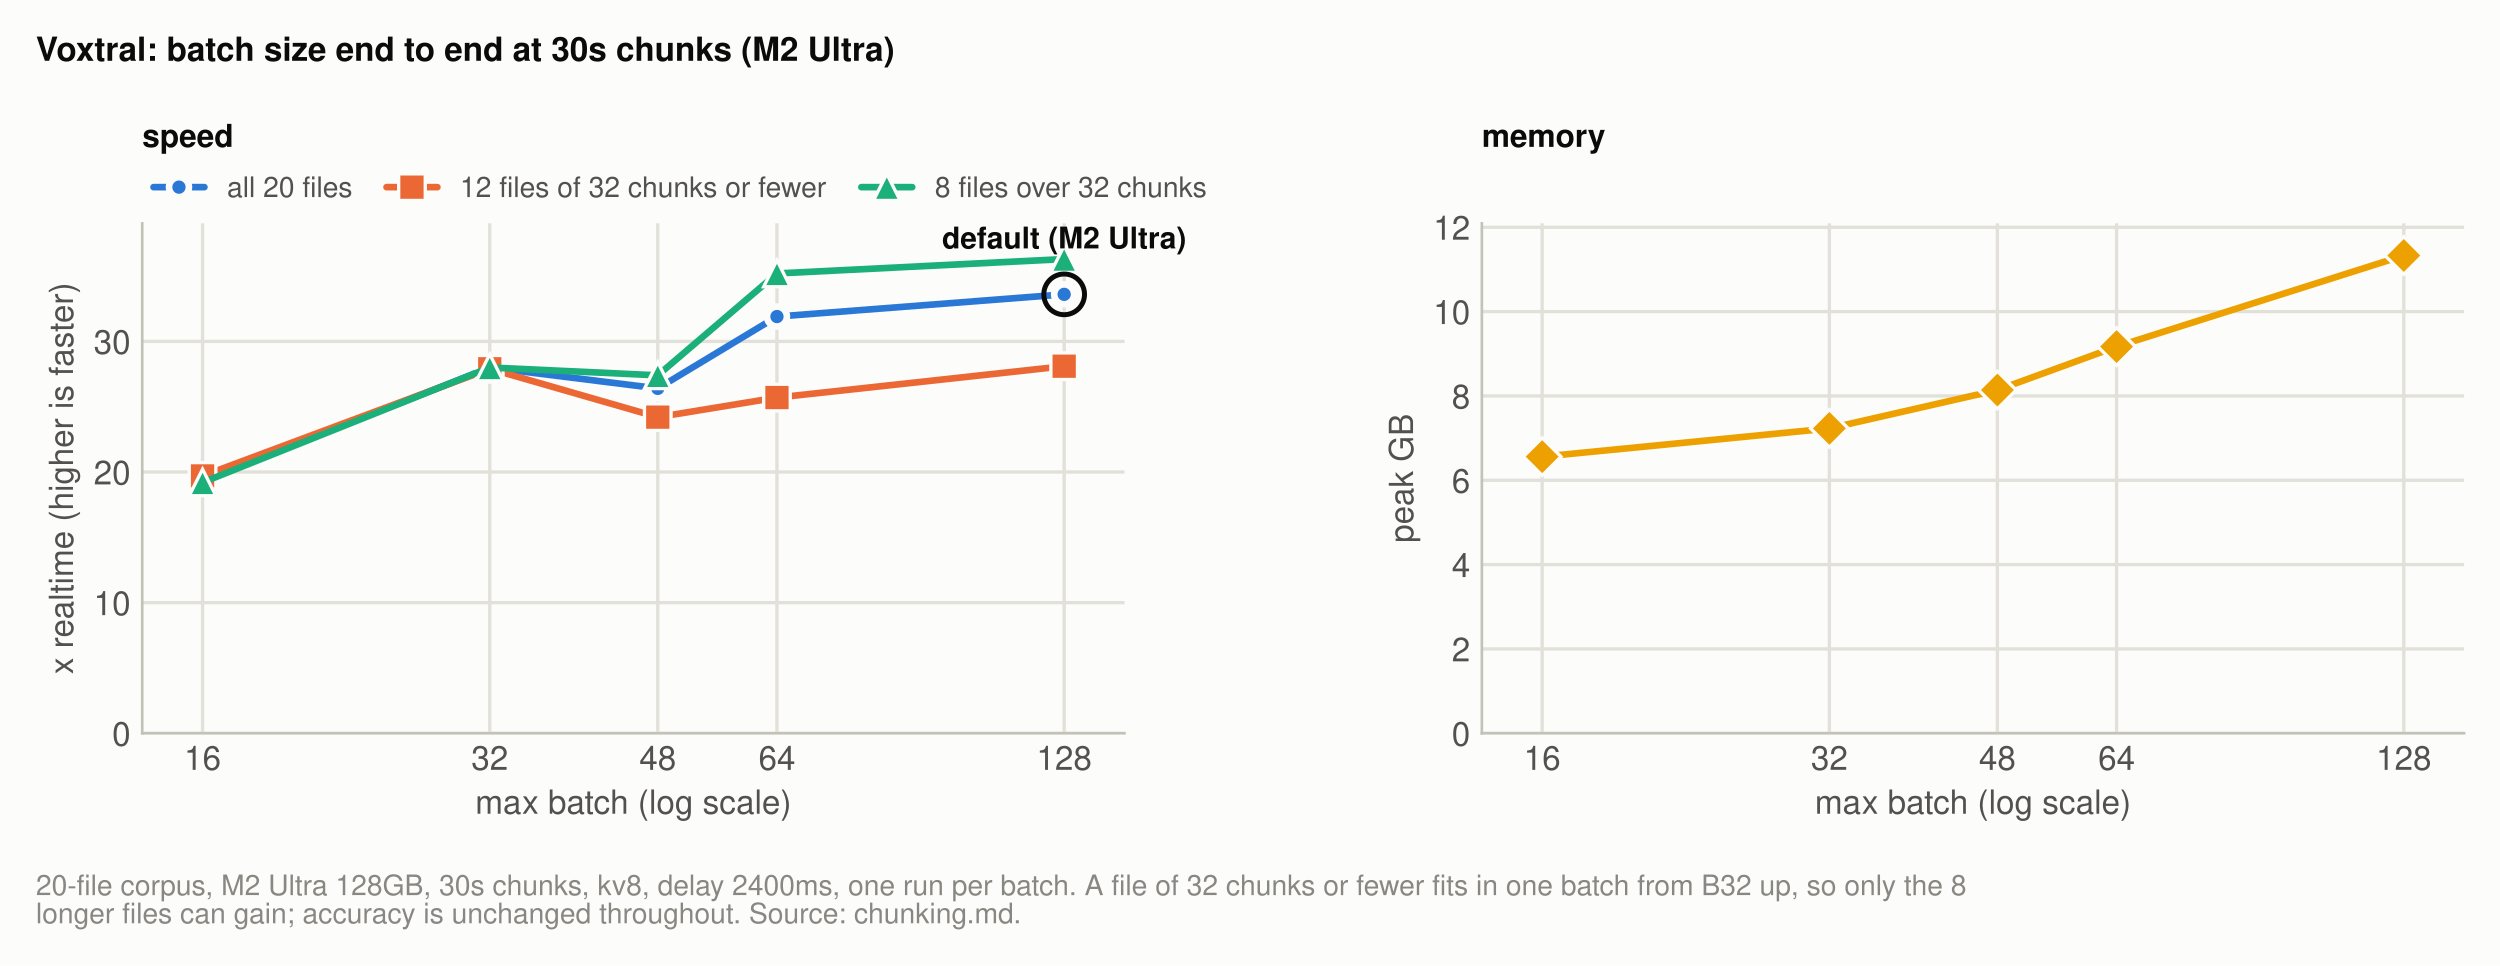
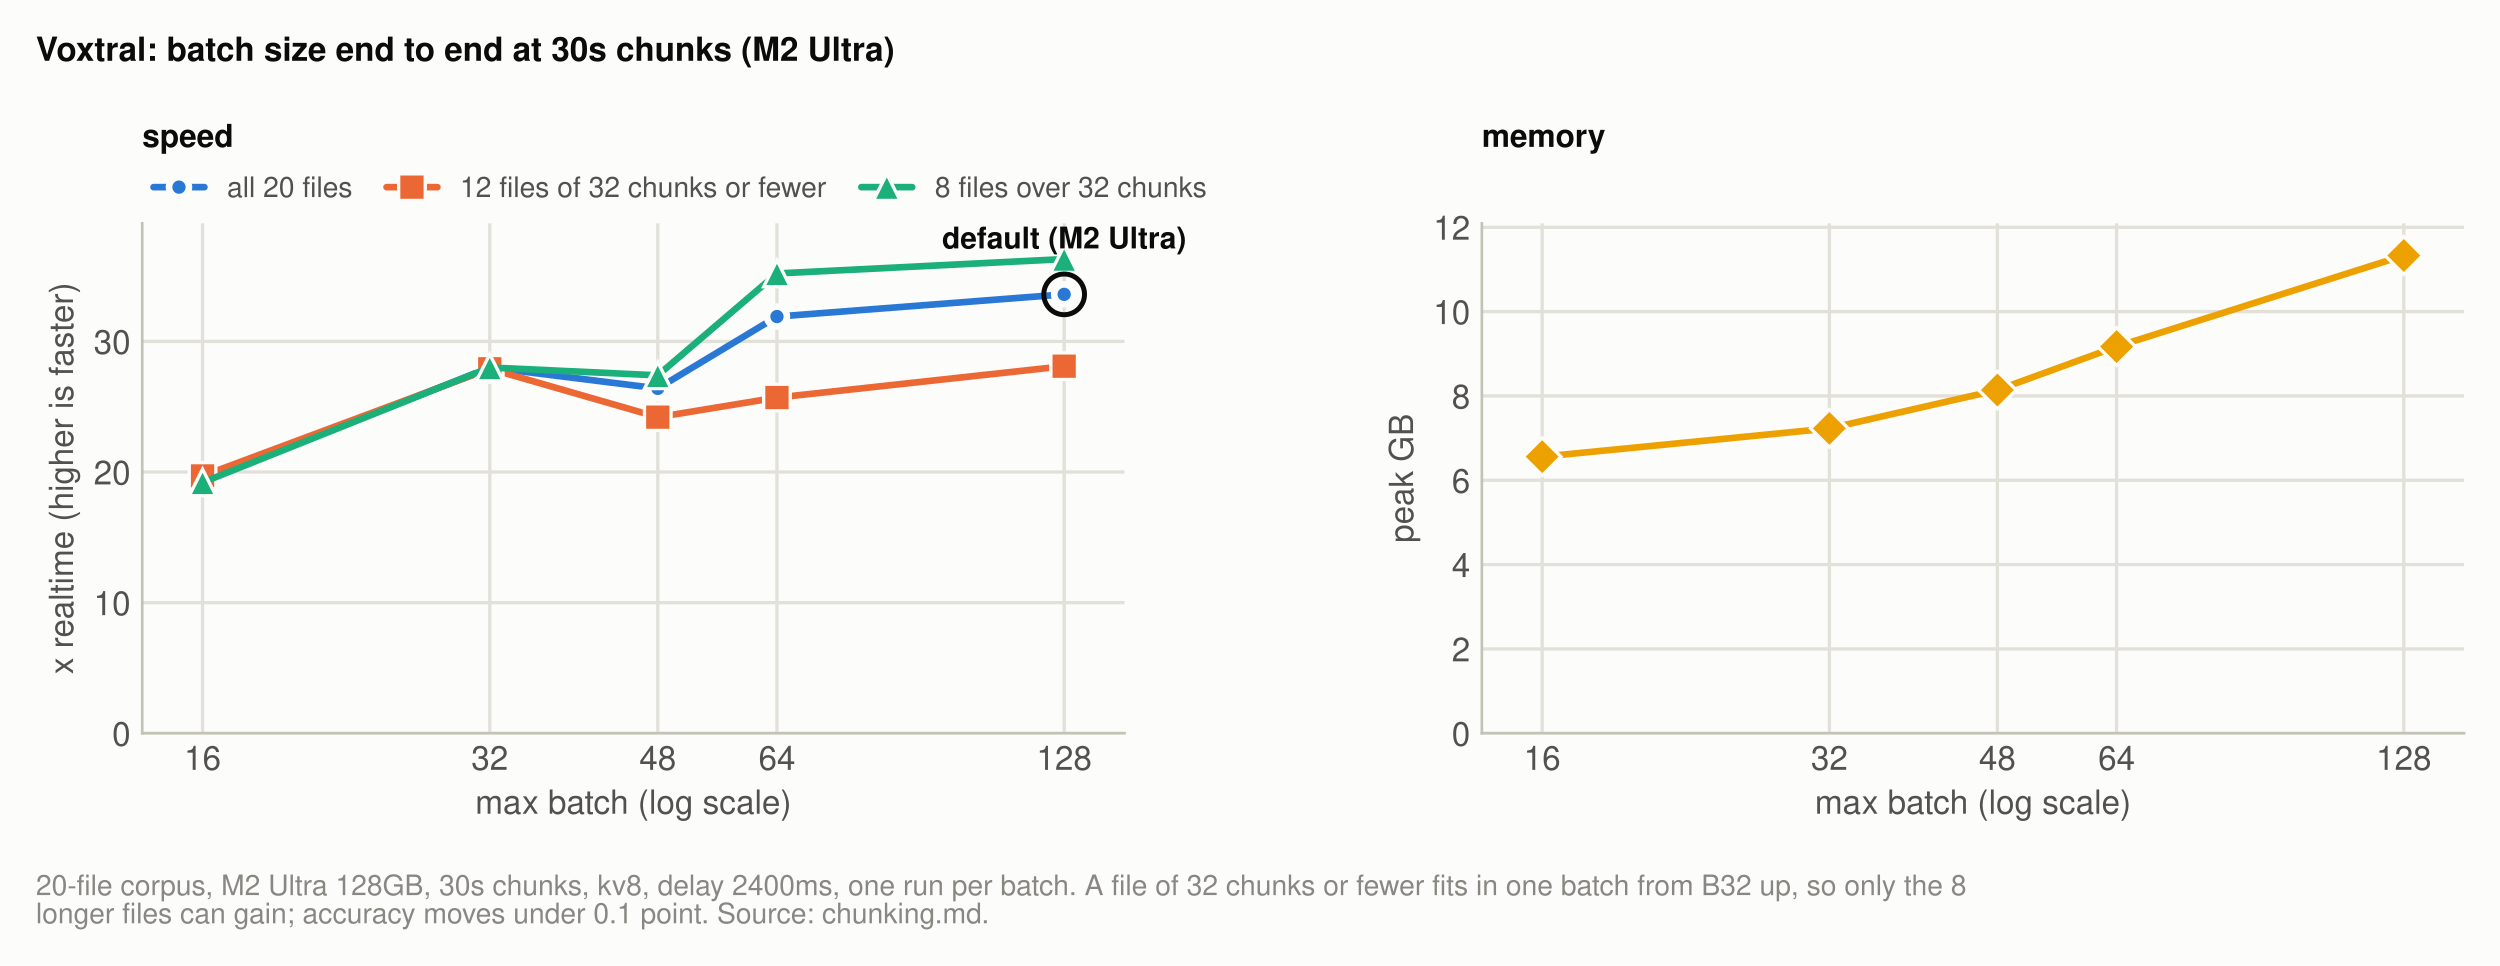
<svg xmlns="http://www.w3.org/2000/svg" xmlns:xlink="http://www.w3.org/1999/xlink" width="752.112pt" height="290.559pt" viewBox="0 0 752.112 290.559" version="1.1">
  <defs>
    <style type="text/css">*{stroke-linejoin: round; stroke-linecap: butt}</style>
  </defs>
  <g id="figure_1">
    <g id="patch_1">
      <path d="M -0 290.559  L 752.112 290.559  L 752.112 0  L -0 0  z " style="fill: #fcfcfb" />
    </g>
    <g id="axes_1">
      <g id="patch_2">
        <path d="M 42.792 220.601  L 338.293 220.601  L 338.293 67.19  L 42.792 67.19  z " style="fill: #fcfcfb" />
      </g>
      <g id="matplotlib.axis_1">
        <g id="xtick_1">
          <g id="line2d_1">
            <path d="M 60.937 220.601  L 60.937 67.19  " clip-path="url(#p7ca13a109e)" style="fill: none; stroke: #e1e0d9; stroke-linecap: round" />
          </g>
          <g id="line2d_2" />
          <g id="text_1">
            <text style="font-size: 10px; font-family: 'Helvetica', 'Arial', 'DejaVu Sans'; text-anchor: middle; fill: #52514e" x="60.937" y="231.601" transform="rotate(-0 60.93679 231.6008)">16</text>
          </g>
        </g>
        <g id="xtick_2">
          <g id="line2d_3">
            <path d="M 147.341 220.601  L 147.341 67.19  " clip-path="url(#p7ca13a109e)" style="fill: none; stroke: #e1e0d9; stroke-linecap: round" />
          </g>
          <g id="line2d_4" />
          <g id="text_2">
            <text style="font-size: 10px; font-family: 'Helvetica', 'Arial', 'DejaVu Sans'; text-anchor: middle; fill: #52514e" x="147.341" y="231.601" transform="rotate(-0 147.3406 231.6008)">32</text>
          </g>
        </g>
        <g id="xtick_3">
          <g id="line2d_5">
            <path d="M 197.884 220.601  L 197.884 67.19  " clip-path="url(#p7ca13a109e)" style="fill: none; stroke: #e1e0d9; stroke-linecap: round" />
          </g>
          <g id="line2d_6" />
          <g id="text_3">
            <text style="font-size: 10px; font-family: 'Helvetica', 'Arial', 'DejaVu Sans'; text-anchor: middle; fill: #52514e" x="197.884" y="231.601" transform="rotate(-0 197.8835 231.6008)">48</text>
          </g>
        </g>
        <g id="xtick_4">
          <g id="line2d_7">
            <path d="M 233.744 220.601  L 233.744 67.19  " clip-path="url(#p7ca13a109e)" style="fill: none; stroke: #e1e0d9; stroke-linecap: round" />
          </g>
          <g id="line2d_8" />
          <g id="text_4">
            <text style="font-size: 10px; font-family: 'Helvetica', 'Arial', 'DejaVu Sans'; text-anchor: middle; fill: #52514e" x="233.744" y="231.601" transform="rotate(-0 233.7443 231.6008)">64</text>
          </g>
        </g>
        <g id="xtick_5">
          <g id="line2d_9">
            <path d="M 320.148 220.601  L 320.148 67.19  " clip-path="url(#p7ca13a109e)" style="fill: none; stroke: #e1e0d9; stroke-linecap: round" />
          </g>
          <g id="line2d_10" />
          <g id="text_5">
            <text style="font-size: 10px; font-family: 'Helvetica', 'Arial', 'DejaVu Sans'; text-anchor: middle; fill: #52514e" x="320.148" y="231.601" transform="rotate(-0 320.1481 231.6008)">128</text>
          </g>
        </g>
        <g id="text_6">
          <text style="font-size: 10px; font-family: 'Helvetica', 'Arial', 'DejaVu Sans'; text-anchor: middle; fill: #52514e" x="190.542" y="244.8" transform="rotate(-0 190.5425 244.8)">max batch (log scale)</text>
        </g>
      </g>
      <g id="matplotlib.axis_2">
        <g id="ytick_1">
          <g id="line2d_11">
            <path d="M 42.792 220.601  L 338.293 220.601  " clip-path="url(#p7ca13a109e)" style="fill: none; stroke: #e1e0d9; stroke-linecap: round" />
          </g>
          <g id="line2d_12" />
          <g id="text_7">
            <text style="font-size: 10px; font-family: 'Helvetica', 'Arial', 'DejaVu Sans'; text-anchor: end; fill: #52514e" x="39.292" y="224.351" transform="rotate(-0 39.292 224.3508)">0</text>
          </g>
        </g>
        <g id="ytick_2">
          <g id="line2d_13">
            <path d="M 42.792 181.301  L 338.293 181.301  " clip-path="url(#p7ca13a109e)" style="fill: none; stroke: #e1e0d9; stroke-linecap: round" />
          </g>
          <g id="line2d_14" />
          <g id="text_8">
            <text style="font-size: 10px; font-family: 'Helvetica', 'Arial', 'DejaVu Sans'; text-anchor: end; fill: #52514e" x="39.292" y="185.051" transform="rotate(-0 39.292 185.051)">10</text>
          </g>
        </g>
        <g id="ytick_3">
          <g id="line2d_15">
            <path d="M 42.792 142.001  L 338.293 142.001  " clip-path="url(#p7ca13a109e)" style="fill: none; stroke: #e1e0d9; stroke-linecap: round" />
          </g>
          <g id="line2d_16" />
          <g id="text_9">
            <text style="font-size: 10px; font-family: 'Helvetica', 'Arial', 'DejaVu Sans'; text-anchor: end; fill: #52514e" x="39.292" y="145.751" transform="rotate(-0 39.292 145.7511)">20</text>
          </g>
        </g>
        <g id="ytick_4">
          <g id="line2d_17">
            <path d="M 42.792 102.701  L 338.293 102.701  " clip-path="url(#p7ca13a109e)" style="fill: none; stroke: #e1e0d9; stroke-linecap: round" />
          </g>
          <g id="line2d_18" />
          <g id="text_10">
            <text style="font-size: 10px; font-family: 'Helvetica', 'Arial', 'DejaVu Sans'; text-anchor: end; fill: #52514e" x="39.292" y="106.451" transform="rotate(-0 39.292 106.4513)">30</text>
          </g>
        </g>
        <g id="text_11">
          <text style="font-size: 10px; font-family: 'Helvetica', 'Arial', 'DejaVu Sans'; text-anchor: middle; fill: #52514e" x="21.958" y="143.895" transform="rotate(-90 21.95763 143.8954)">x realtime (higher is faster)</text>
        </g>
      </g>
      <g id="patch_3">
        <path d="M 42.792 220.601  L 42.792 67.19  " style="fill: none; stroke: #c3c2b7; stroke-width: 0.8; stroke-linejoin: miter; stroke-linecap: square" />
      </g>
      <g id="patch_4">
        <path d="M 42.792 220.601  L 338.293 220.601  " style="fill: none; stroke: #c3c2b7; stroke-width: 0.8; stroke-linejoin: miter; stroke-linecap: square" />
      </g>
      <g id="line2d_19">
        <path d="M 60.937 144.752  L 147.341 110.561  L 197.884 116.849  L 233.744 95.234  L 320.148 88.553  " clip-path="url(#p7ca13a109e)" style="fill: none; stroke: #2a78d6; stroke-width: 2; stroke-linecap: round" />
        <defs>
          <path id="m18ba76b1aa" d="M 0 3  C 0.796 3 1.559 2.684 2.121 2.121  C 2.684 1.559 3 0.796 3 0  C 3 -0.796 2.684 -1.559 2.121 -2.121  C 1.559 -2.684 0.796 -3 0 -3  C -0.796 -3 -1.559 -2.684 -2.121 -2.121  C -2.684 -1.559 -3 -0.796 -3 0  C -3 0.796 -2.684 1.559 -2.121 2.121  C -1.559 2.684 -0.796 3 0 3  z " style="stroke: #fcfcfb; stroke-width: 2" />
        </defs>
        <g clip-path="url(#p7ca13a109e)">
          <use xlink:href="#m18ba76b1aa" x="60.937" y="144.752" style="fill: #2a78d6; stroke: #fcfcfb; stroke-width: 2" />
          <use xlink:href="#m18ba76b1aa" x="147.341" y="110.561" style="fill: #2a78d6; stroke: #fcfcfb; stroke-width: 2" />
          <use xlink:href="#m18ba76b1aa" x="197.884" y="116.849" style="fill: #2a78d6; stroke: #fcfcfb; stroke-width: 2" />
          <use xlink:href="#m18ba76b1aa" x="233.744" y="95.234" style="fill: #2a78d6; stroke: #fcfcfb; stroke-width: 2" />
          <use xlink:href="#m18ba76b1aa" x="320.148" y="88.553" style="fill: #2a78d6; stroke: #fcfcfb; stroke-width: 2" />
        </g>
      </g>
      <g id="line2d_20">
        <path d="M 60.937 143.18  L 147.341 110.954  L 197.884 125.495  L 233.744 119.6  L 320.148 110.168  " clip-path="url(#p7ca13a109e)" style="fill: none; stroke: #eb6834; stroke-width: 2; stroke-linecap: round" />
        <defs>
          <path id="m658b94c491" d="M -4 4  L 4 4  L 4 -4  L -4 -4  z " style="stroke: #fcfcfb; stroke-linejoin: miter" />
        </defs>
        <g clip-path="url(#p7ca13a109e)">
          <use xlink:href="#m658b94c491" x="60.937" y="143.18" style="fill: #eb6834; stroke: #fcfcfb; stroke-linejoin: miter" />
          <use xlink:href="#m658b94c491" x="147.341" y="110.954" style="fill: #eb6834; stroke: #fcfcfb; stroke-linejoin: miter" />
          <use xlink:href="#m658b94c491" x="197.884" y="125.495" style="fill: #eb6834; stroke: #fcfcfb; stroke-linejoin: miter" />
          <use xlink:href="#m658b94c491" x="233.744" y="119.6" style="fill: #eb6834; stroke: #fcfcfb; stroke-linejoin: miter" />
          <use xlink:href="#m658b94c491" x="320.148" y="110.168" style="fill: #eb6834; stroke: #fcfcfb; stroke-linejoin: miter" />
        </g>
      </g>
      <g id="line2d_21">
        <path d="M 60.937 145.145  L 147.341 110.561  L 197.884 112.919  L 233.744 82.265  L 320.148 77.942  " clip-path="url(#p7ca13a109e)" style="fill: none; stroke: #1baf7a; stroke-width: 2; stroke-linecap: round" />
        <defs>
          <path id="m965ecce357" d="M 0 -4  L -4 4  L 4 4  z " style="stroke: #fcfcfb; stroke-linejoin: miter" />
        </defs>
        <g clip-path="url(#p7ca13a109e)">
          <use xlink:href="#m965ecce357" x="60.937" y="145.145" style="fill: #1baf7a; stroke: #fcfcfb; stroke-linejoin: miter" />
          <use xlink:href="#m965ecce357" x="147.341" y="110.561" style="fill: #1baf7a; stroke: #fcfcfb; stroke-linejoin: miter" />
          <use xlink:href="#m965ecce357" x="197.884" y="112.919" style="fill: #1baf7a; stroke: #fcfcfb; stroke-linejoin: miter" />
          <use xlink:href="#m965ecce357" x="233.744" y="82.265" style="fill: #1baf7a; stroke: #fcfcfb; stroke-linejoin: miter" />
          <use xlink:href="#m965ecce357" x="320.148" y="77.942" style="fill: #1baf7a; stroke: #fcfcfb; stroke-linejoin: miter" />
        </g>
      </g>
      <g id="text_12">
        <text style="font-weight: 700; font-size: 9px; font-family: 'Helvetica', 'Arial', 'DejaVu Sans'; text-anchor: middle; fill: #0b0b0b" x="320.148" y="74.738" transform="rotate(-0 320.1481 74.73791)">default (M2 Ultra)</text>
      </g>
      <g id="text_13">
        <text style="font-weight: 700; font-size: 9.5px; font-family: 'Helvetica', 'Arial', 'DejaVu Sans'; text-anchor: start; fill: #0b0b0b" x="42.792" y="44.19" transform="rotate(-0 42.792 44.19)">speed</text>
      </g>
      <g id="PathCollection_1">
        <path d="M 320.148 94.677  C 321.772 94.677 323.33 94.032 324.478 92.884  C 325.627 91.735 326.272 90.177 326.272 88.553  C 326.272 86.929 325.627 85.372 324.478 84.223  C 323.33 83.075 321.772 82.43 320.148 82.43  C 318.524 82.43 316.966 83.075 315.818 84.223  C 314.67 85.372 314.024 86.929 314.024 88.553  C 314.024 90.177 314.67 91.735 315.818 92.884  C 316.966 94.032 318.524 94.677 320.148 94.677  L 320.148 94.677  z " clip-path="url(#p7ca13a109e)" style="fill: none; stroke: #0b0b0b; stroke-width: 1.5" />
      </g>
      <g id="legend_1">
        <g id="line2d_22">
          <path d="M 46.192 56.302  L 53.842 56.302  L 61.492 56.302  " style="fill: none; stroke: #2a78d6; stroke-width: 2; stroke-linecap: round" />
          <g>
            <use xlink:href="#m18ba76b1aa" x="53.842" y="56.302" style="fill: #2a78d6; stroke: #fcfcfb; stroke-width: 2" />
          </g>
        </g>
        <g id="text_14">
          <text style="font-size: 8.5px; font-family: 'Helvetica', 'Arial', 'DejaVu Sans'; text-anchor: start; fill: #52514e" x="68.292" y="59.277" transform="rotate(-0 68.292 59.27745)">all 20 files</text>
        </g>
        <g id="line2d_23">
          <path d="M 116.288 56.302  L 123.938 56.302  L 131.588 56.302  " style="fill: none; stroke: #eb6834; stroke-width: 2; stroke-linecap: round" />
          <g>
            <use xlink:href="#m658b94c491" x="123.938" y="56.302" style="fill: #eb6834; stroke: #fcfcfb; stroke-linejoin: miter" />
          </g>
        </g>
        <g id="text_15">
          <text style="font-size: 8.5px; font-family: 'Helvetica', 'Arial', 'DejaVu Sans'; text-anchor: start; fill: #52514e" x="138.388" y="59.277" transform="rotate(-0 138.3878 59.27745)">12 files of 32 chunks or fewer</text>
        </g>
        <g id="line2d_24">
          <path d="M 259.138 56.302  L 266.788 56.302  L 274.438 56.302  " style="fill: none; stroke: #1baf7a; stroke-width: 2; stroke-linecap: round" />
          <g>
            <use xlink:href="#m965ecce357" x="266.788" y="56.302" style="fill: #1baf7a; stroke: #fcfcfb; stroke-linejoin: miter" />
          </g>
        </g>
        <g id="text_16">
          <text style="font-size: 8.5px; font-family: 'Helvetica', 'Arial', 'DejaVu Sans'; text-anchor: start; fill: #52514e" x="281.238" y="59.277" transform="rotate(-0 281.2382 59.27745)">8 files over 32 chunks</text>
        </g>
      </g>
    </g>
    <g id="axes_2">
      <g id="patch_5">
        <path d="M 445.811 220.601  L 741.312 220.601  L 741.312 67.19  L 445.811 67.19  z " style="fill: #fcfcfb" />
      </g>
      <g id="matplotlib.axis_3">
        <g id="xtick_6">
          <g id="line2d_25">
            <path d="M 463.956 220.601  L 463.956 67.19  " clip-path="url(#p3ab2fd335c)" style="fill: none; stroke: #e1e0d9; stroke-linecap: round" />
          </g>
          <g id="line2d_26" />
          <g id="text_17">
            <text style="font-size: 10px; font-family: 'Helvetica', 'Arial', 'DejaVu Sans'; text-anchor: middle; fill: #52514e" x="463.956" y="231.601" transform="rotate(-0 463.9559 231.6008)">16</text>
          </g>
        </g>
        <g id="xtick_7">
          <g id="line2d_27">
            <path d="M 550.36 220.601  L 550.36 67.19  " clip-path="url(#p3ab2fd335c)" style="fill: none; stroke: #e1e0d9; stroke-linecap: round" />
          </g>
          <g id="line2d_28" />
          <g id="text_18">
            <text style="font-size: 10px; font-family: 'Helvetica', 'Arial', 'DejaVu Sans'; text-anchor: middle; fill: #52514e" x="550.36" y="231.601" transform="rotate(-0 550.3597 231.6008)">32</text>
          </g>
        </g>
        <g id="xtick_8">
          <g id="line2d_29">
            <path d="M 600.903 220.601  L 600.903 67.19  " clip-path="url(#p3ab2fd335c)" style="fill: none; stroke: #e1e0d9; stroke-linecap: round" />
          </g>
          <g id="line2d_30" />
          <g id="text_19">
            <text style="font-size: 10px; font-family: 'Helvetica', 'Arial', 'DejaVu Sans'; text-anchor: middle; fill: #52514e" x="600.903" y="231.601" transform="rotate(-0 600.9026 231.6008)">48</text>
          </g>
        </g>
        <g id="xtick_9">
          <g id="line2d_31">
            <path d="M 636.763 220.601  L 636.763 67.19  " clip-path="url(#p3ab2fd335c)" style="fill: none; stroke: #e1e0d9; stroke-linecap: round" />
          </g>
          <g id="line2d_32" />
          <g id="text_20">
            <text style="font-size: 10px; font-family: 'Helvetica', 'Arial', 'DejaVu Sans'; text-anchor: middle; fill: #52514e" x="636.763" y="231.601" transform="rotate(-0 636.7634 231.6008)">64</text>
          </g>
        </g>
        <g id="xtick_10">
          <g id="line2d_33">
            <path d="M 723.167 220.601  L 723.167 67.19  " clip-path="url(#p3ab2fd335c)" style="fill: none; stroke: #e1e0d9; stroke-linecap: round" />
          </g>
          <g id="line2d_34" />
          <g id="text_21">
            <text style="font-size: 10px; font-family: 'Helvetica', 'Arial', 'DejaVu Sans'; text-anchor: middle; fill: #52514e" x="723.167" y="231.601" transform="rotate(-0 723.1672 231.6008)">128</text>
          </g>
        </g>
        <g id="text_22">
          <text style="font-size: 10px; font-family: 'Helvetica', 'Arial', 'DejaVu Sans'; text-anchor: middle; fill: #52514e" x="593.562" y="244.8" transform="rotate(-0 593.5615 244.8)">max batch (log scale)</text>
        </g>
      </g>
      <g id="matplotlib.axis_4">
        <g id="ytick_5">
          <g id="line2d_35">
            <path d="M 445.811 220.601  L 741.312 220.601  " clip-path="url(#p3ab2fd335c)" style="fill: none; stroke: #e1e0d9; stroke-linecap: round" />
          </g>
          <g id="line2d_36" />
          <g id="text_23">
            <text style="font-size: 10px; font-family: 'Helvetica', 'Arial', 'DejaVu Sans'; text-anchor: end; fill: #52514e" x="442.311" y="224.351" transform="rotate(-0 442.3111 224.3508)">0</text>
          </g>
        </g>
        <g id="ytick_6">
          <g id="line2d_37">
            <path d="M 445.811 195.229  L 741.312 195.229  " clip-path="url(#p3ab2fd335c)" style="fill: none; stroke: #e1e0d9; stroke-linecap: round" />
          </g>
          <g id="line2d_38" />
          <g id="text_24">
            <text style="font-size: 10px; font-family: 'Helvetica', 'Arial', 'DejaVu Sans'; text-anchor: end; fill: #52514e" x="442.311" y="198.979" transform="rotate(-0 442.3111 198.9794)">2</text>
          </g>
        </g>
        <g id="ytick_7">
          <g id="line2d_39">
            <path d="M 445.811 169.858  L 741.312 169.858  " clip-path="url(#p3ab2fd335c)" style="fill: none; stroke: #e1e0d9; stroke-linecap: round" />
          </g>
          <g id="line2d_40" />
          <g id="text_25">
            <text style="font-size: 10px; font-family: 'Helvetica', 'Arial', 'DejaVu Sans'; text-anchor: end; fill: #52514e" x="442.311" y="173.608" transform="rotate(-0 442.3111 173.608)">4</text>
          </g>
        </g>
        <g id="ytick_8">
          <g id="line2d_41">
            <path d="M 445.811 144.487  L 741.312 144.487  " clip-path="url(#p3ab2fd335c)" style="fill: none; stroke: #e1e0d9; stroke-linecap: round" />
          </g>
          <g id="line2d_42" />
          <g id="text_26">
            <text style="font-size: 10px; font-family: 'Helvetica', 'Arial', 'DejaVu Sans'; text-anchor: end; fill: #52514e" x="442.311" y="148.237" transform="rotate(-0 442.3111 148.2365)">6</text>
          </g>
        </g>
        <g id="ytick_9">
          <g id="line2d_43">
            <path d="M 445.811 119.115  L 741.312 119.115  " clip-path="url(#p3ab2fd335c)" style="fill: none; stroke: #e1e0d9; stroke-linecap: round" />
          </g>
          <g id="line2d_44" />
          <g id="text_27">
            <text style="font-size: 10px; font-family: 'Helvetica', 'Arial', 'DejaVu Sans'; text-anchor: end; fill: #52514e" x="442.311" y="122.865" transform="rotate(-0 442.3111 122.8651)">8</text>
          </g>
        </g>
        <g id="ytick_10">
          <g id="line2d_45">
            <path d="M 445.811 93.744  L 741.312 93.744  " clip-path="url(#p3ab2fd335c)" style="fill: none; stroke: #e1e0d9; stroke-linecap: round" />
          </g>
          <g id="line2d_46" />
          <g id="text_28">
            <text style="font-size: 10px; font-family: 'Helvetica', 'Arial', 'DejaVu Sans'; text-anchor: end; fill: #52514e" x="442.311" y="97.494" transform="rotate(-0 442.3111 97.49372)">10</text>
          </g>
        </g>
        <g id="ytick_11">
          <g id="line2d_47">
            <path d="M 445.811 68.372  L 741.312 68.372  " clip-path="url(#p3ab2fd335c)" style="fill: none; stroke: #e1e0d9; stroke-linecap: round" />
          </g>
          <g id="line2d_48" />
          <g id="text_29">
            <text style="font-size: 10px; font-family: 'Helvetica', 'Arial', 'DejaVu Sans'; text-anchor: end; fill: #52514e" x="442.311" y="72.122" transform="rotate(-0 442.3111 72.12231)">12</text>
          </g>
        </g>
        <g id="text_30">
          <text style="font-size: 10px; font-family: 'Helvetica', 'Arial', 'DejaVu Sans'; text-anchor: middle; fill: #52514e" x="425.105" y="143.895" transform="rotate(-90 425.1048 143.8954)">peak GB</text>
        </g>
      </g>
      <g id="patch_6">
        <path d="M 445.811 220.601  L 445.811 67.19  " style="fill: none; stroke: #c3c2b7; stroke-width: 0.8; stroke-linejoin: miter; stroke-linecap: square" />
      </g>
      <g id="patch_7">
        <path d="M 445.811 220.601  L 741.312 220.601  " style="fill: none; stroke: #c3c2b7; stroke-width: 0.8; stroke-linejoin: miter; stroke-linecap: square" />
      </g>
      <g id="line2d_49">
        <path d="M 463.956 137.383  L 550.36 128.883  L 600.903 117.339  L 636.763 104.273  L 723.167 76.872  " clip-path="url(#p3ab2fd335c)" style="fill: none; stroke: #eda100; stroke-width: 2; stroke-linecap: round" />
        <defs>
          <path id="m0f33ec3105" d="M -0 5.657  L 5.657 0  L 0 -5.657  L -5.657 -0  z " style="stroke: #fcfcfb; stroke-linejoin: miter" />
        </defs>
        <g clip-path="url(#p3ab2fd335c)">
          <use xlink:href="#m0f33ec3105" x="463.956" y="137.383" style="fill: #eda100; stroke: #fcfcfb; stroke-linejoin: miter" />
          <use xlink:href="#m0f33ec3105" x="550.36" y="128.883" style="fill: #eda100; stroke: #fcfcfb; stroke-linejoin: miter" />
          <use xlink:href="#m0f33ec3105" x="600.903" y="117.339" style="fill: #eda100; stroke: #fcfcfb; stroke-linejoin: miter" />
          <use xlink:href="#m0f33ec3105" x="636.763" y="104.273" style="fill: #eda100; stroke: #fcfcfb; stroke-linejoin: miter" />
          <use xlink:href="#m0f33ec3105" x="723.167" y="76.872" style="fill: #eda100; stroke: #fcfcfb; stroke-linejoin: miter" />
        </g>
      </g>
      <g id="text_31">
        <text style="font-weight: 700; font-size: 9.5px; font-family: 'Helvetica', 'Arial', 'DejaVu Sans'; text-anchor: start; fill: #0b0b0b" x="445.811" y="44.19" transform="rotate(-0 445.8111 44.19)">memory</text>
      </g>
    </g>
    <g id="text_32">
      <text style="font-weight: 700; font-size: 10px; font-family: 'Helvetica', 'Arial', 'DejaVu Sans'; text-anchor: start; fill: #0b0b0b" x="10.8" y="18.3" transform="rotate(-0 10.8 18.3)">Voxtral: batch size end to end at 30s chunks (M2 Ultra)</text>
    </g>
    <g id="text_33">
      <text style="font-size: 8.5px; font-family: 'Helvetica', 'Arial', 'DejaVu Sans'; fill: #898781" transform="translate(10.8 269.3016)">20-file corpus, M2 Ultra 128GB, 30s chunks, kv8, delay 2400ms, one run per batch. A file of 32 chunks or fewer fits in one batch from B32 up, so only the 8</text>
-       <text style="font-size: 8.5px; font-family: 'Helvetica', 'Arial', 'DejaVu Sans'; fill: #898781" transform="translate(10.8 277.7519)">longer files can gain; accuracy is unchanged throughout. Source: chunking.md.</text>
+       <text style="font-size: 8.5px; font-family: 'Helvetica', 'Arial', 'DejaVu Sans'; fill: #898781" transform="translate(10.8 277.7519)">longer files can gain; accuracy moves under 0.1 point. Source: chunking.md.</text>
    </g>
  </g>
  <defs>
    <clipPath id="p7ca13a109e">
      <rect x="42.792" y="67.19" width="295.501" height="153.411" />
    </clipPath>
    <clipPath id="p3ab2fd335c">
      <rect x="445.811" y="67.19" width="295.501" height="153.411" />
    </clipPath>
  </defs>
</svg>
